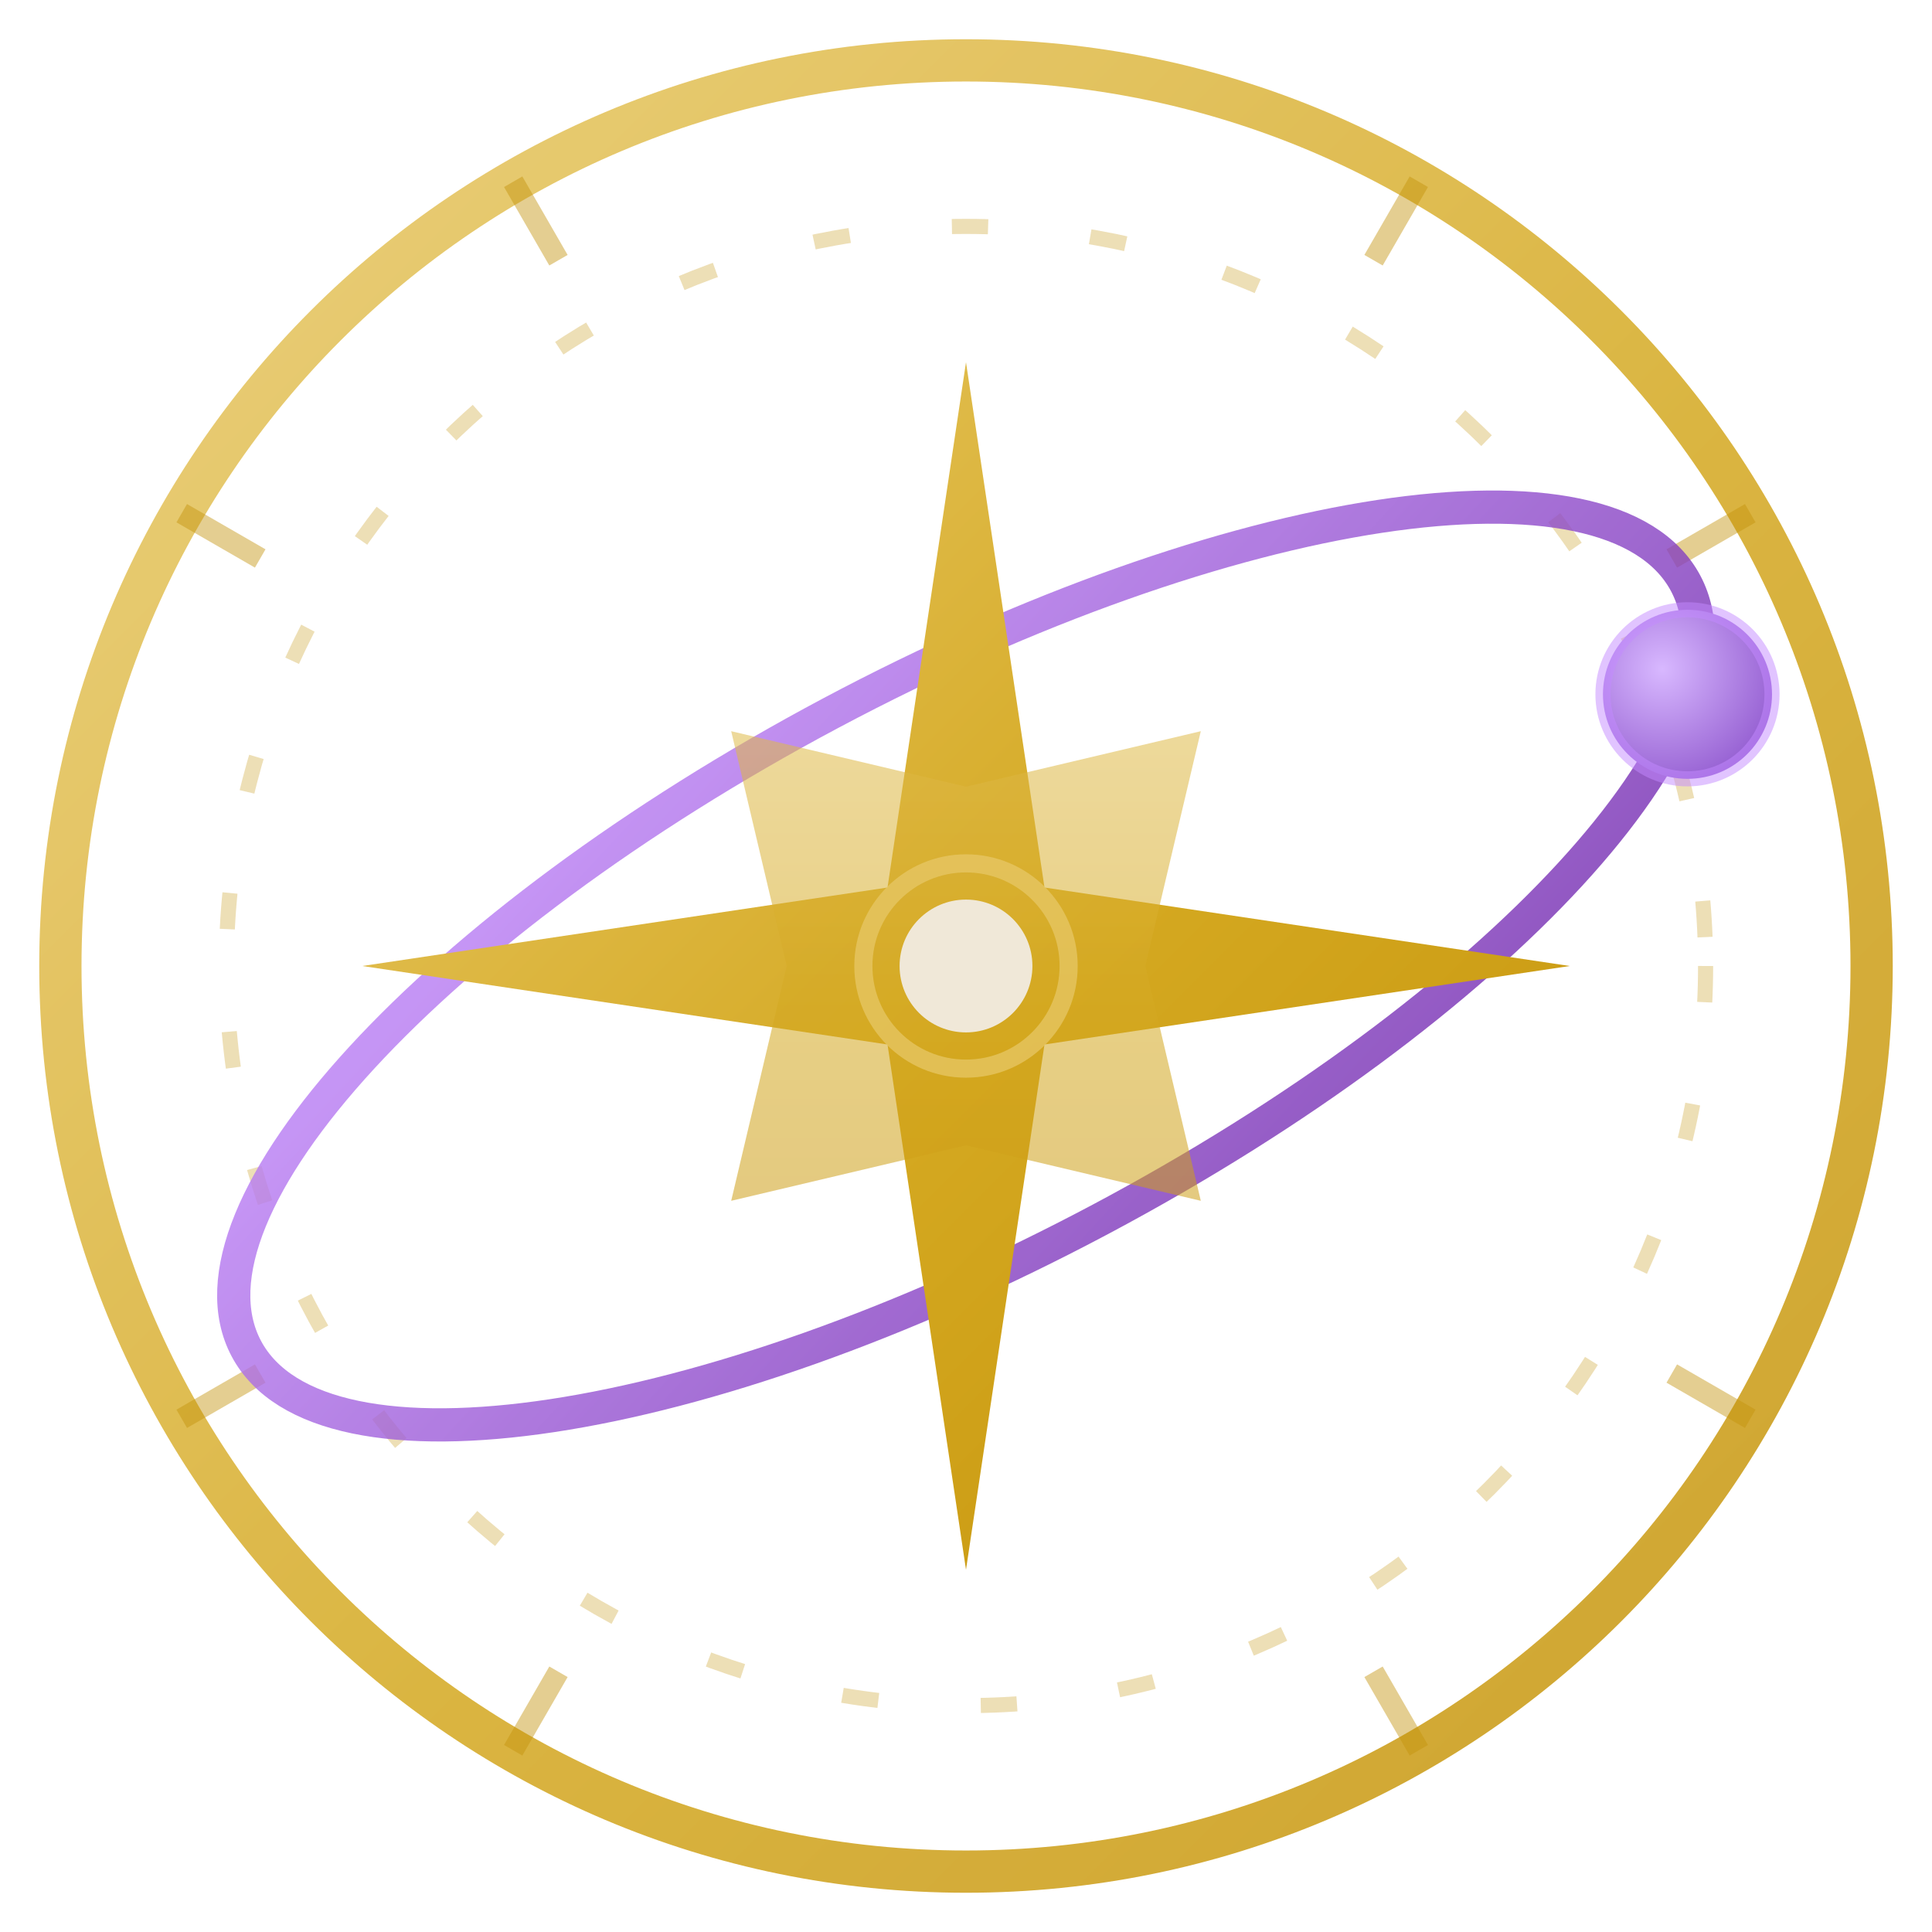
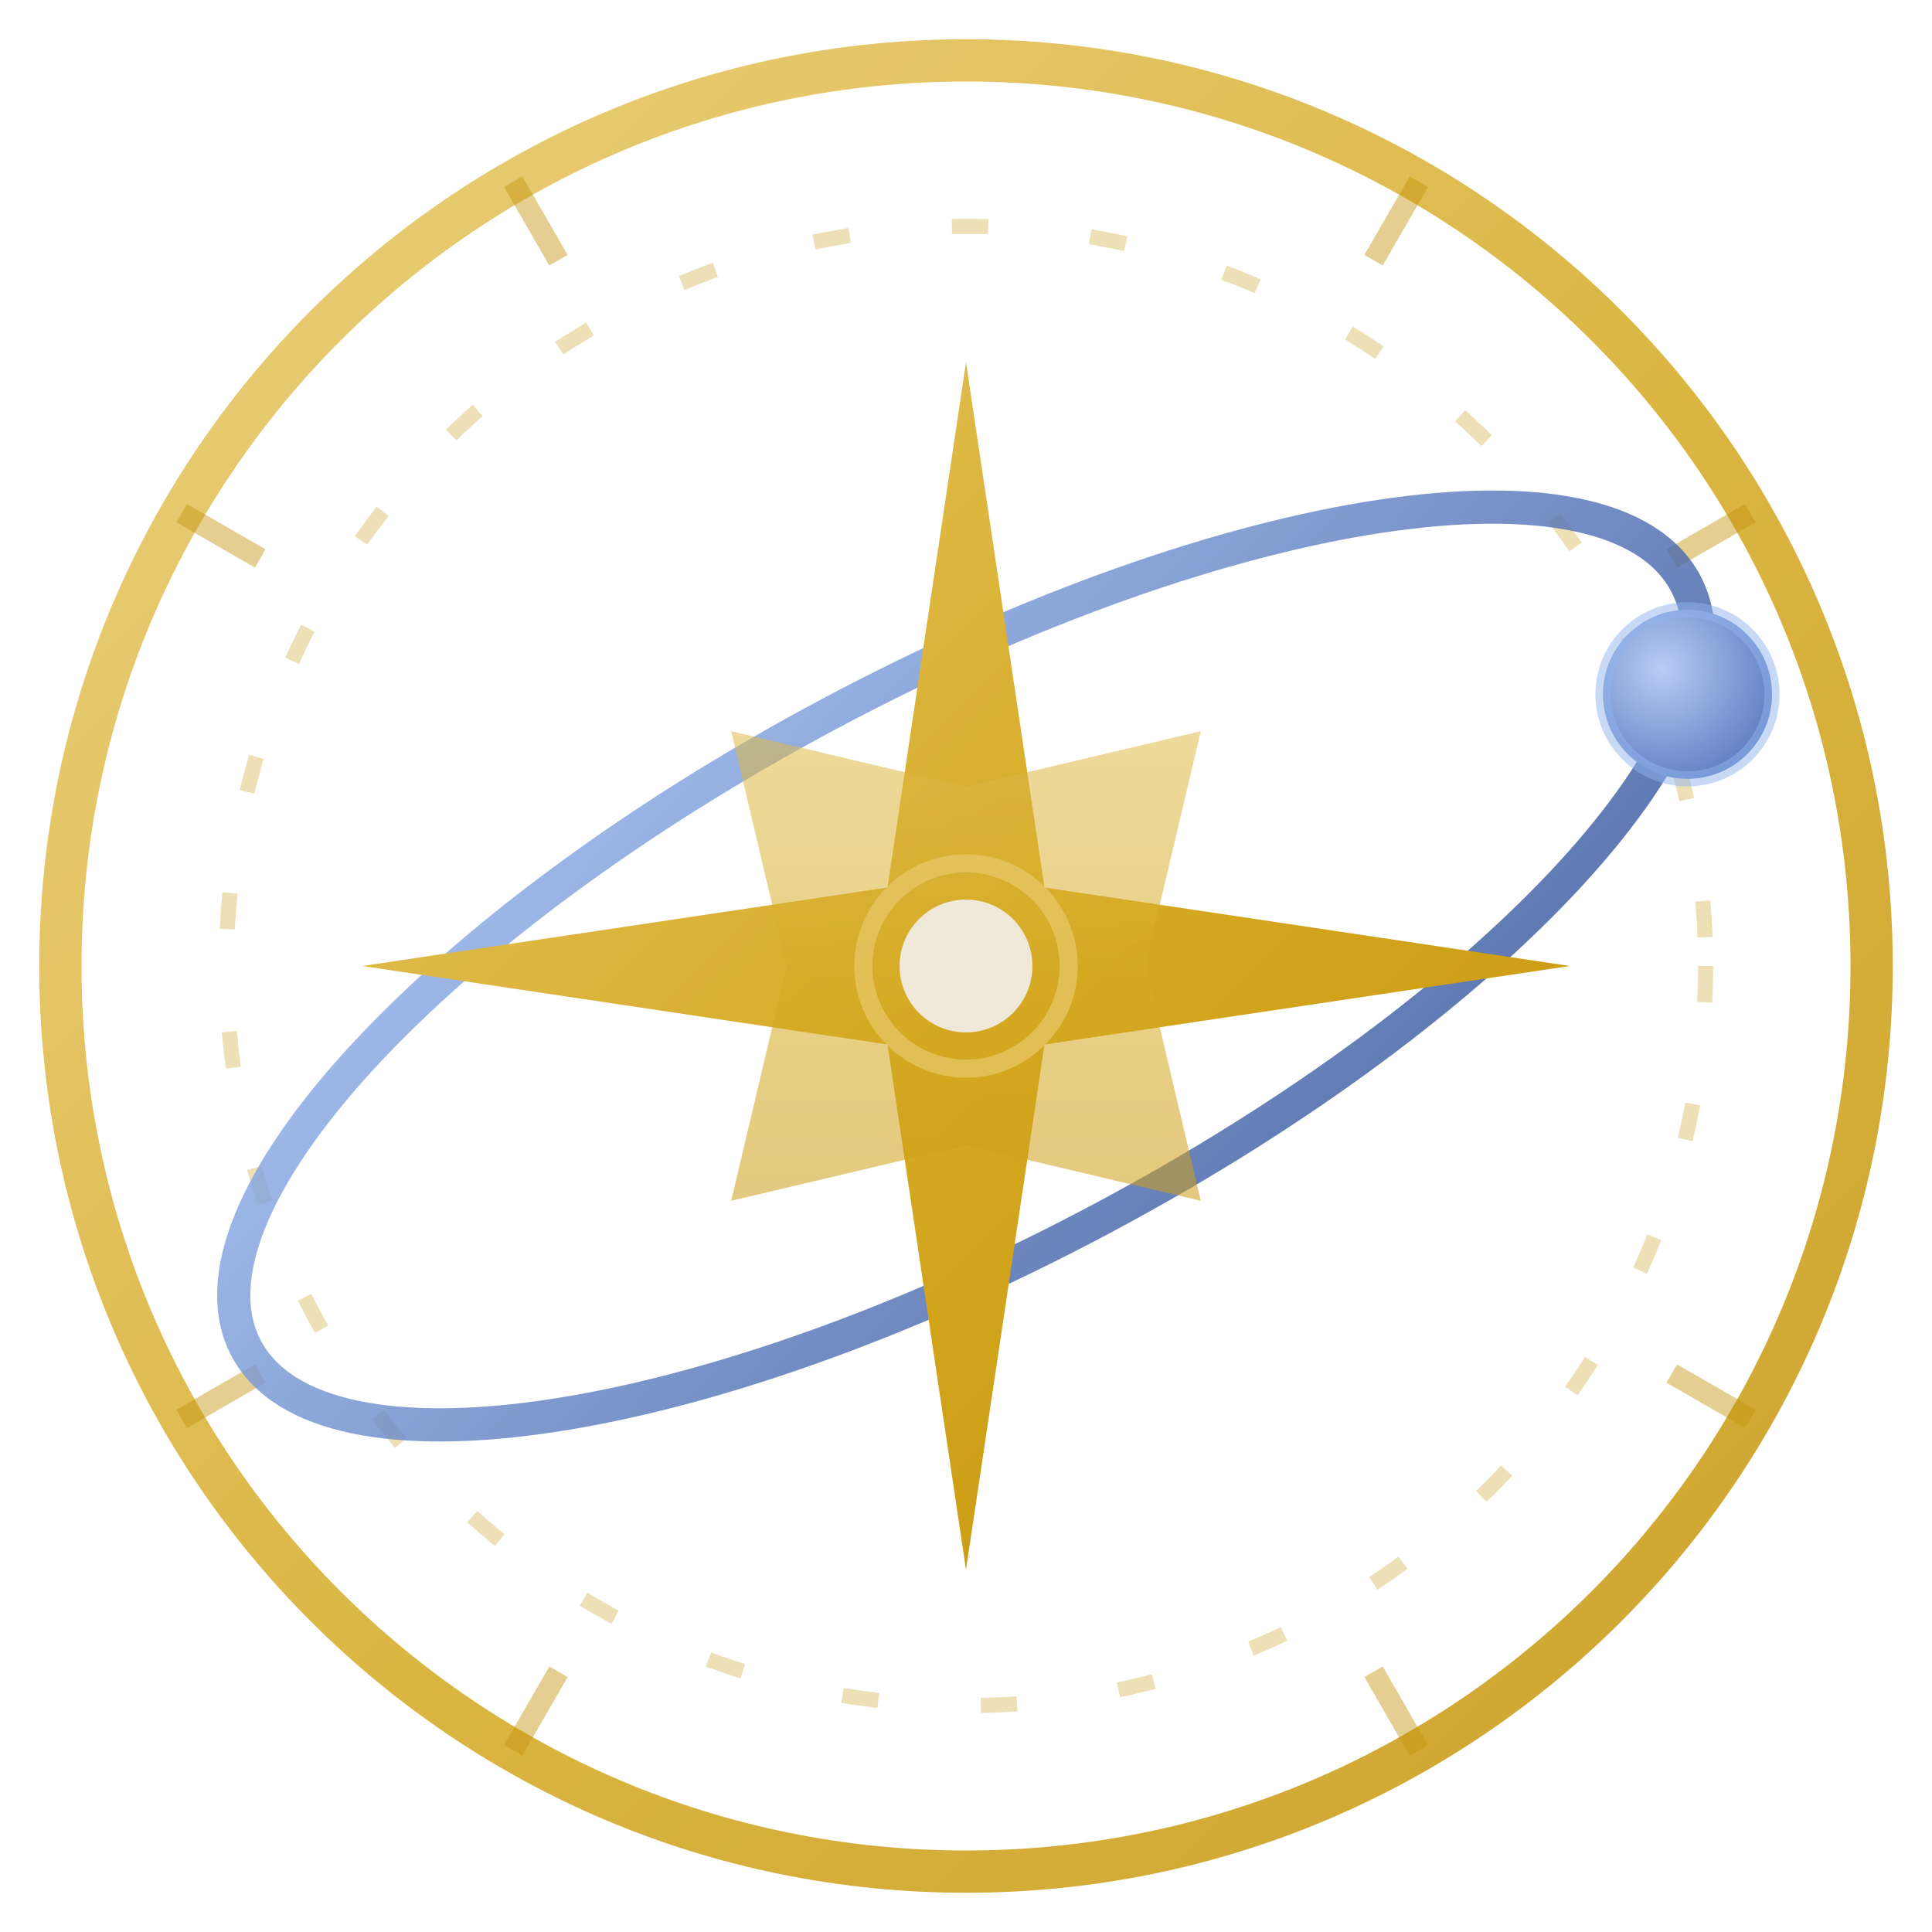
<svg xmlns="http://www.w3.org/2000/svg" viewBox="0 0 64 64" role="img" aria-label="AstroPrecise logo">
  <defs>
    <linearGradient id="ap-gold" x1="0" y1="0" x2="1" y2="1">
      <stop offset="0" stop-color="#e8c96a" />
      <stop offset="0.55" stop-color="#d4a820" />
      <stop offset="1" stop-color="#c4920a" />
    </linearGradient>
    <linearGradient id="ap-amethyst" x1="0" y1="0" x2="1" y2="1">
-       <stop offset="0" stop-color="#c48aff" />
-       <stop offset="1" stop-color="#6b21a8" />
+       <stop offset="0" stop-color="#92b4ee" />
+       <stop offset="1" stop-color="#2a4a94" />
    </linearGradient>
    <radialGradient id="ap-planet" cx="0.35" cy="0.35" r="1">
-       <stop offset="0" stop-color="#d8b8ff" />
-       <stop offset="1" stop-color="#7a3bbf" />
+       <stop offset="0" stop-color="#b8ccf4" />
+       <stop offset="1" stop-color="#3b5fae" />
    </radialGradient>
  </defs>
  <circle cx="32" cy="32" r="30" fill="none" stroke="url(#ap-gold)" stroke-width="1.4" opacity="0.85" />
  <g stroke="url(#ap-gold)" stroke-width="1" opacity="0.75">
    <line x1="32" y1="2" x2="32" y2="6.5" />
    <line x1="32" y1="62" x2="32" y2="57.5" />
    <line x1="2" y1="32" x2="6.5" y2="32" />
    <line x1="62" y1="32" x2="57.5" y2="32" />
  </g>
  <g stroke="#c4920a" stroke-width="0.7" opacity="0.45">
    <line x1="47" y1="6.02" x2="45.5" y2="8.62" />
    <line x1="57.98" y1="17" x2="55.38" y2="18.5" />
    <line x1="57.98" y1="47" x2="55.38" y2="45.5" />
    <line x1="47" y1="57.98" x2="45.5" y2="55.38" />
    <line x1="17" y1="57.98" x2="18.5" y2="55.38" />
    <line x1="6.02" y1="47" x2="8.62" y2="45.5" />
    <line x1="6.02" y1="17" x2="8.62" y2="18.5" />
    <line x1="17" y1="6.02" x2="18.5" y2="8.62" />
  </g>
  <circle cx="32" cy="32" r="24.5" fill="none" stroke="#c4920a" stroke-width="0.5" opacity="0.3" stroke-dasharray="1.2 3.4" />
  <ellipse cx="32" cy="32" rx="27" ry="9.5" fill="none" stroke="url(#ap-amethyst)" stroke-width="1.1" opacity="0.8" transform="rotate(-28 32 32)" />
  <circle cx="55.9" cy="23" r="2.8" fill="url(#ap-planet)" />
-   <circle cx="55.9" cy="23" r="2.8" fill="none" stroke="#c48aff" stroke-width="0.5" opacity="0.5" />
+   <circle cx="55.9" cy="23" r="2.8" fill="none" stroke="#92b4ee" stroke-width="0.5" opacity="0.5" />
  <path d="M32 12 L34.6 29.4 L52 32 L34.6 34.6 L32 52 L29.4 34.6 L12 32 L29.4 29.4 Z" fill="url(#ap-gold)" />
  <path d="M32 21 L36.2 27.8 L43 32 L36.2 36.2 L32 43 L27.8 36.2 L21 32 L27.8 27.8 Z" fill="url(#ap-gold)" opacity="0.55" transform="rotate(45 32 32)" />
  <circle cx="32" cy="32" r="2.2" fill="#f0e8d8" />
  <circle cx="32" cy="32" r="3.4" fill="none" stroke="#e8c96a" stroke-width="0.6" opacity="0.7" />
</svg>
